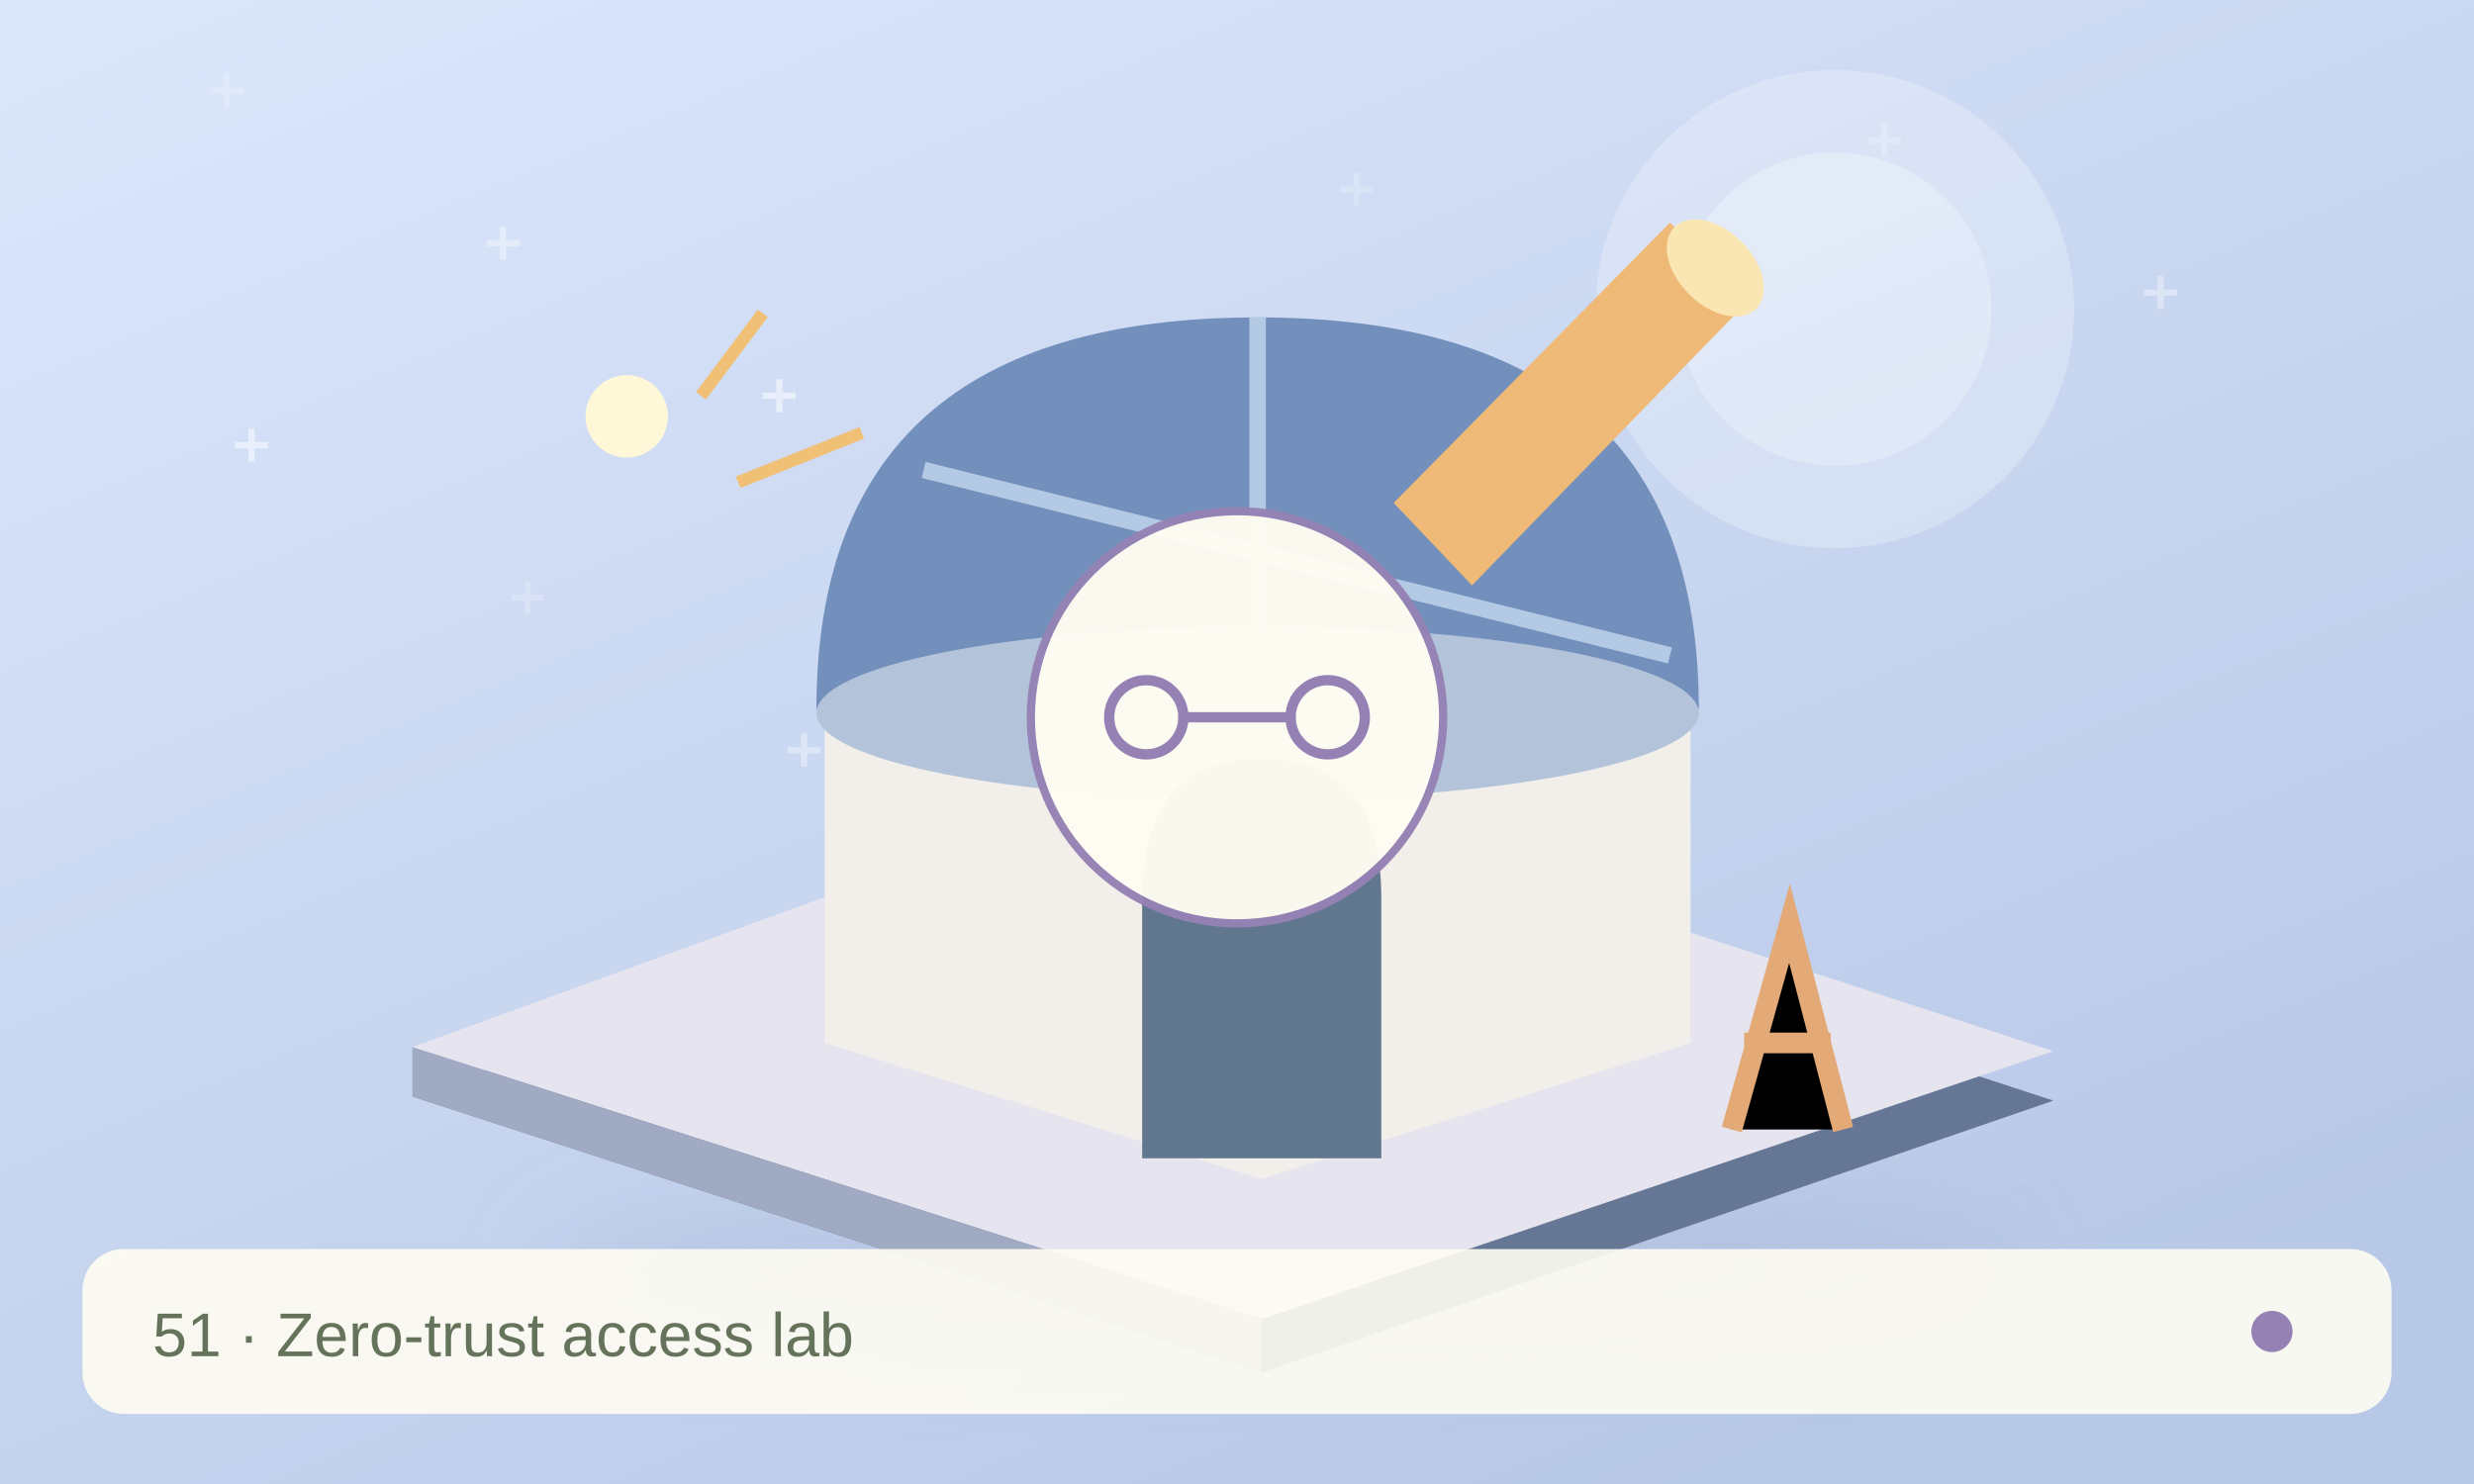
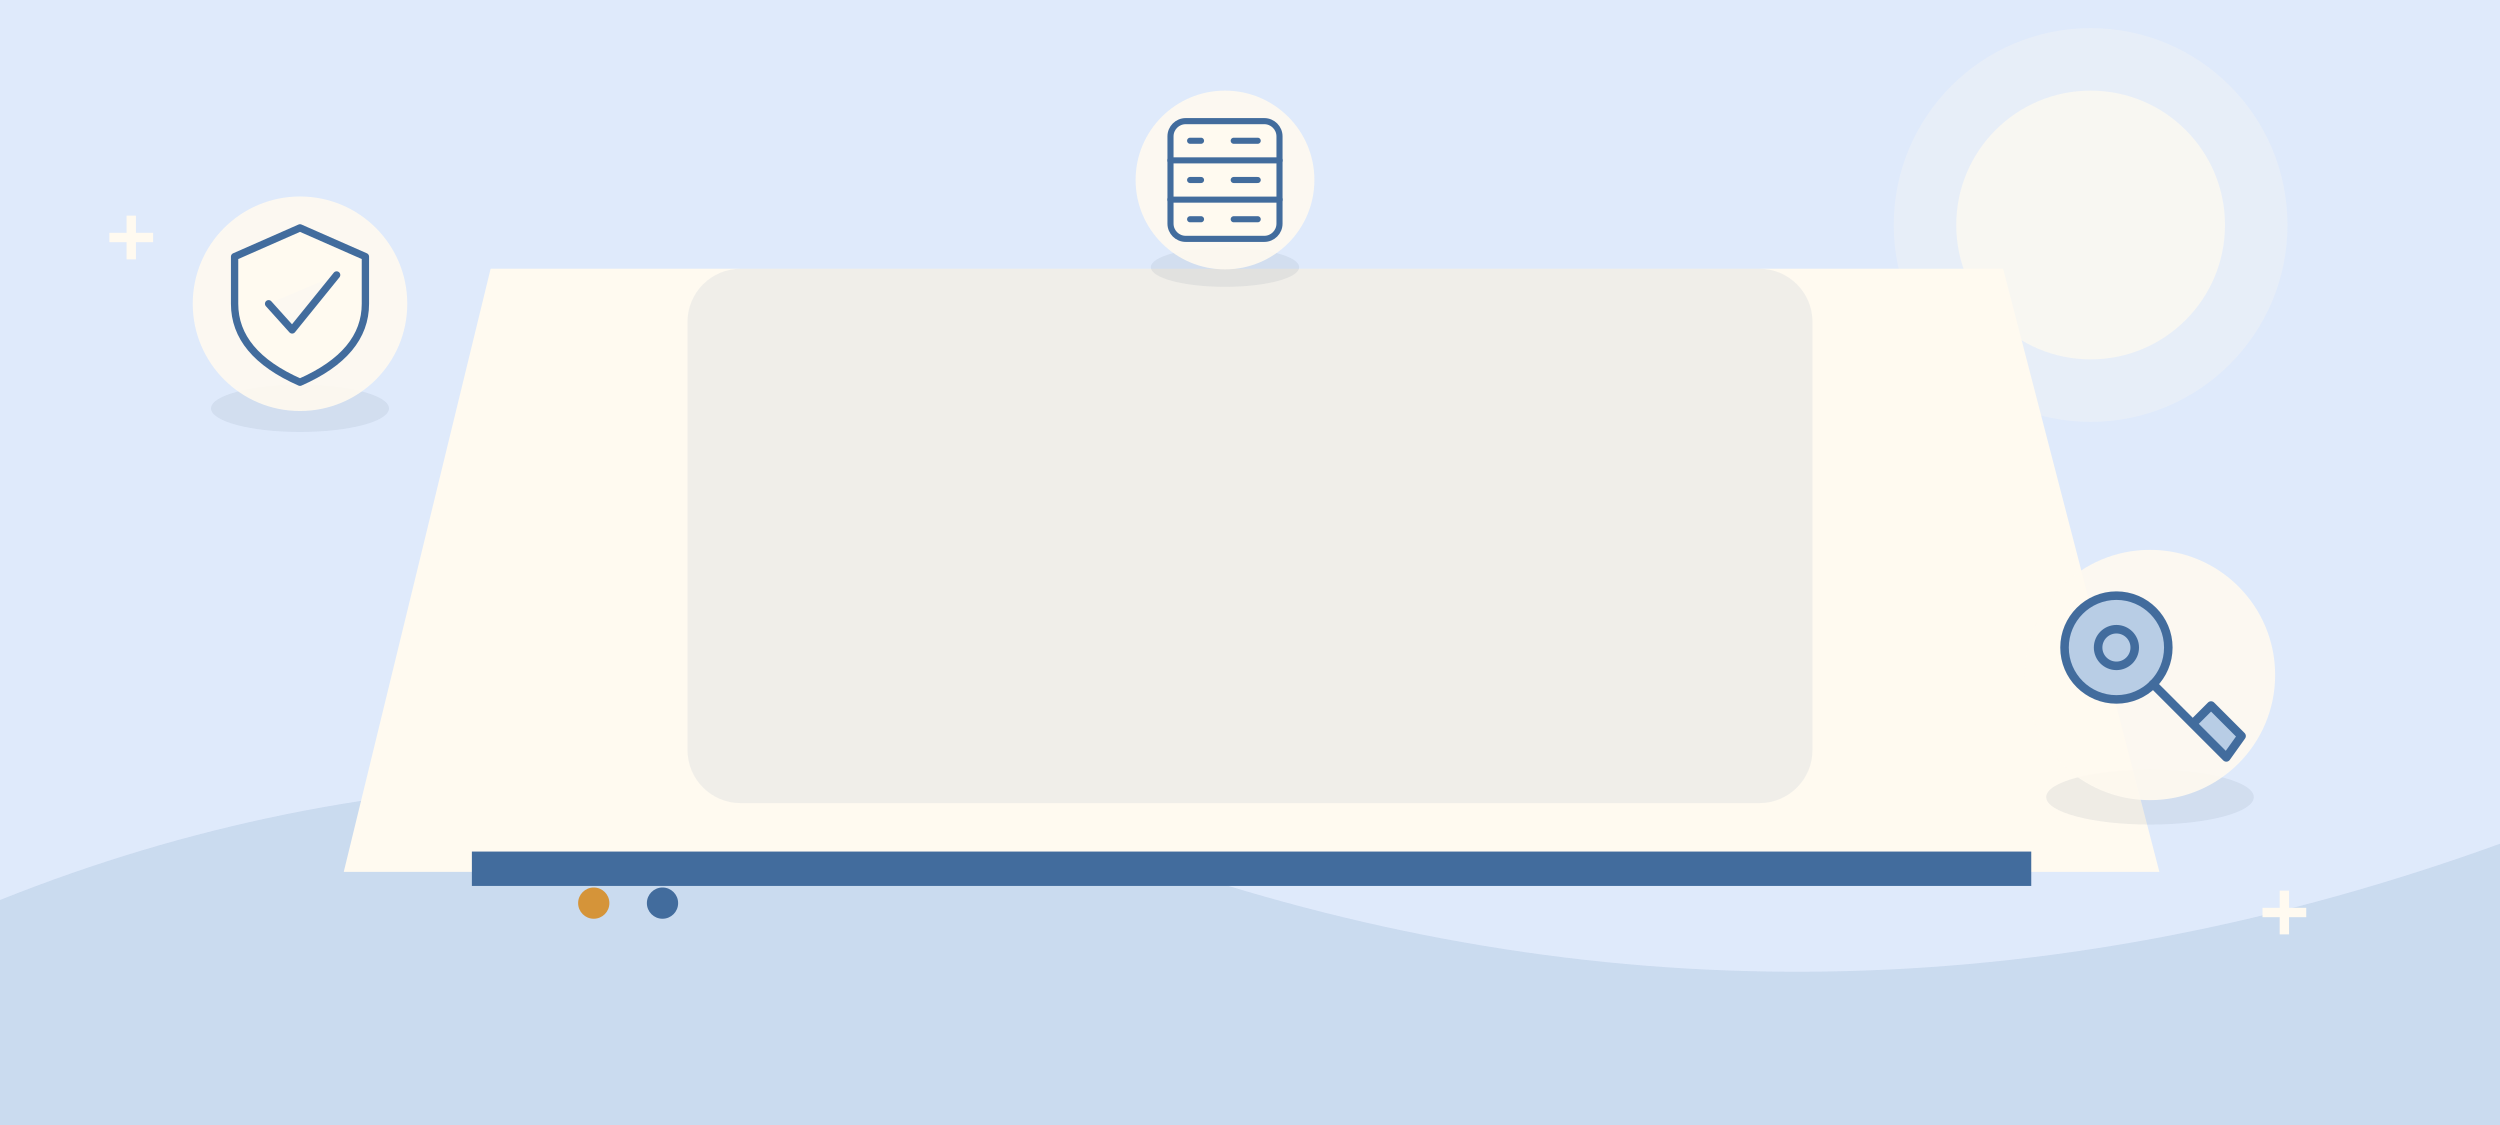
- <svg xmlns="http://www.w3.org/2000/svg" class="world-art " viewBox="0 0 600 360" role="img" aria-label="Zero-trust access lab: Give each identity exactly the access it needs">
-   <defs>
-     <linearGradient id="_R_0_bg" x2="0.7" y2="1">
-       <stop stop-color="#dce7fb" />
-       <stop offset="1" stop-color="#b8c8e7" />
-     </linearGradient>
-     <linearGradient id="_R_0_stone" x2=".2" y2="1">
-       <stop stop-color="#aaa0d1" />
-       <stop offset="1" stop-color="#686783" />
-     </linearGradient>
-     <linearGradient id="_R_0_portal" x2="0" y2="1">
-       <stop stop-color="#fbe4a6" />
-       <stop offset="1" stop-color="#f1a967" />
-     </linearGradient>
-     <linearGradient id="_R_0_water" x2="0" y2="1">
-       <stop stop-color="#a4d5d5" />
-       <stop offset="1" stop-color="#699fac" />
-     </linearGradient>
-     <filter id="_R_0_shadow" x="-50%" y="-50%" width="200%" height="200%">
-       <feGaussianBlur stdDeviation="12" />
-     </filter>
-   </defs>
-   <rect width="600" height="360" fill="url(#_R_0_bg)" />
-   <circle cx="445" cy="75" r="58" fill="#fff" opacity=".25" />
-   <circle cx="445" cy="75" r="38" fill="#fff" opacity=".25" />
-   <g opacity="0.2" transform="translate(55 22)">
-     <path d="M0-4V4M-4 0H4" stroke="#fff" stroke-width="1.5" />
-   </g>
-   <g opacity="0.36" transform="translate(122 59)">
-     <path d="M0-4V4M-4 0H4" stroke="#fff" stroke-width="1.5" />
-   </g>
-   <g opacity="0.52" transform="translate(189 96)">
-     <path d="M0-4V4M-4 0H4" stroke="#fff" stroke-width="1.5" />
-   </g>
-   <g opacity="0.2" transform="translate(256 133)">
-     <path d="M0-4V4M-4 0H4" stroke="#fff" stroke-width="1.5" />
-   </g>
-   <g opacity="0.36" transform="translate(323 170)">
-     <path d="M0-4V4M-4 0H4" stroke="#fff" stroke-width="1.5" />
-   </g>
-   <g opacity="0.52" transform="translate(390 207)">
-     <path d="M0-4V4M-4 0H4" stroke="#fff" stroke-width="1.5" />
-   </g>
-   <g opacity="0.2" transform="translate(457 34)">
-     <path d="M0-4V4M-4 0H4" stroke="#fff" stroke-width="1.5" />
-   </g>
-   <g opacity="0.36" transform="translate(524 71)">
-     <path d="M0-4V4M-4 0H4" stroke="#fff" stroke-width="1.5" />
-   </g>
-   <g opacity="0.52" transform="translate(61 108)">
-     <path d="M0-4V4M-4 0H4" stroke="#fff" stroke-width="1.5" />
-   </g>
-   <g opacity="0.2" transform="translate(128 145)">
-     <path d="M0-4V4M-4 0H4" stroke="#fff" stroke-width="1.5" />
-   </g>
-   <g opacity="0.36" transform="translate(195 182)">
-     <path d="M0-4V4M-4 0H4" stroke="#fff" stroke-width="1.5" />
-   </g>
-   <g opacity="0.52" transform="translate(262 219)">
-     <path d="M0-4V4M-4 0H4" stroke="#fff" stroke-width="1.5" />
-   </g>
-   <g opacity="0.2" transform="translate(329 46)">
-     <path d="M0-4V4M-4 0H4" stroke="#fff" stroke-width="1.5" />
-   </g>
+ <svg xmlns="http://www.w3.org/2000/svg" class="world-art world-preview " viewBox="0 0 800 360" role="img" aria-label="Zero-trust access lab: Give each identity exactly the access it needs">
  <g>
-     <ellipse cx="310" cy="308" rx="180" ry="20" fill="#7787ad" opacity=".15" filter="url(#_R_0_shadow)" />
-     <path d="m100 266 187-68 211 69-192 66Z" fill="#657795" />
-     <path d="m100 254 187-68 211 69-192 65Z" fill="#e5e4ef" />
-     <path d="m100 254 206 66v13l-206-67" fill="#a0abc3" />
-     <path d="M200 253v-83q0-90 105-90t105 90v83l-104 33Z" fill="#f2efea" />
-     <path d="M198 172q0-95 107-95t107 95" fill="#7290bb" />
-     <path d="M305 77v95M224 114l181 45" stroke="#b4c9e3" stroke-width="4" />
-     <ellipse cx="305" cy="173" rx="107" ry="21" fill="#b3c4da" />
-     <path d="M277 281v-63q0-34 29-34t29 34v63" fill="#60778d" />
-     <path d="m338 122 67-68 19 19-67 69Z" fill="#efba77" />
-     <ellipse cx="416" cy="65" rx="14" ry="9" transform="rotate(45 416 65)" fill="#f9e6b2" />
-     <path d="m170 96 15-20m-6 41 30-12" stroke="#f1c077" stroke-width="3" />
-     <circle cx="152" cy="101" r="10" fill="#fff8d8" />
-     <path d="m420 274 14-50 13 50M423 253h21" stroke="#e3a976" stroke-width="5" />
-   </g>
-   <g transform="translate(300 174)">
-     <circle r="50" fill="#fffdf2" stroke="#9581b4" stroke-width="2" opacity=".96" />
-     <g stroke="#9581b4" stroke-width="2.5" fill="none" stroke-linecap="round" stroke-linejoin="round">
-       <circle cx="-22" r="9" />
-       <circle cx="22" r="9" />
-       <path d="M-13 0h26" />
+     <rect width="800" height="360" fill="#dfeafb" />
+     <circle cx="669" cy="72" r="43" fill="#fffaf0" opacity=".7" />
+     <circle cx="669" cy="72" r="63" fill="#fffaf0" opacity=".25" />
+     <path d="M0 288Q180 216 385 281T800 270V360H0Z" fill="#b8cde5" opacity=".55" />
+     <path d="M157 86H641L691 279H110Z" fill="#fffaf0" />
+     <rect x="220" y="86" width="360" height="171" rx="17" fill="#426c9d" opacity=".08" />
+     <path d="M151 278H650" stroke="#426c9d" stroke-width="11" />
+     <circle cx="190" cy="289" r="5" fill="#d59439" />
+     <circle cx="212" cy="289" r="5" fill="#426c9d" />
+     <g transform="translate(96 97.2) scale(0.8372093)">
+       <ellipse cy="40" rx="34" ry="9" fill="#2e4869" opacity=".08" />
+       <circle r="41" fill="#fffaf0" opacity=".9" />
+       <g stroke="#426c9d" stroke-width="2.8" stroke-linecap="round" stroke-linejoin="round" fill="#fffaf0">
+         <path d="M0-29L25-18V0Q25 19 0 30Q-25 19-25 0V-18ZM-12 0L-3 10L14-11" />
+       </g>
    </g>
-   </g>
-   <g>
-     <rect x="20" y="303" width="560" height="40" rx="10" fill="#fffdf3" opacity=".9" />
-     <text x="37" y="329" font-family="Arial,sans-serif" font-size="15" fill="#65735b">51 · Zero-trust access lab</text>
-     <circle cx="551" cy="323" r="5" fill="#9581b4" />
+     <g transform="translate(688 216) scale(0.9767442)">
+       <ellipse cy="40" rx="34" ry="9" fill="#2e4869" opacity=".08" />
+       <circle r="41" fill="#fffaf0" opacity=".9" />
+       <g stroke="#426c9d" stroke-width="2.8" stroke-linecap="round" stroke-linejoin="round" fill="#b8cde5">
+         <circle cx="-11" cy="-9" r="17" />
+         <circle cx="-11" cy="-9" r="6" />
+         <path d="M1 3L25 27L30 20L20 10L14 16" />
+       </g>
+     </g>
+     <g transform="translate(392 57.6) scale(0.6976744)">
+       <ellipse cy="40" rx="34" ry="9" fill="#2e4869" opacity=".08" />
+       <circle r="41" fill="#fffaf0" opacity=".9" />
+       <g stroke="#426c9d" stroke-width="2.8" stroke-linecap="round" stroke-linejoin="round" fill="#fffaf0">
+         <rect x="-25" y="-27" width="50" height="54" rx="7" />
+         <path d="M-25-9H25M-25 9H25M-16-18H-11M-16 0H-11M-16 18H-11M4-18H15M4 0H15M4 18H15" />
+       </g>
+     </g>
+     <path d="M42 69v14M35 76h14M731 285v14M724 292h14" stroke="#fffaf0" stroke-width="3" />
  </g>
</svg>
